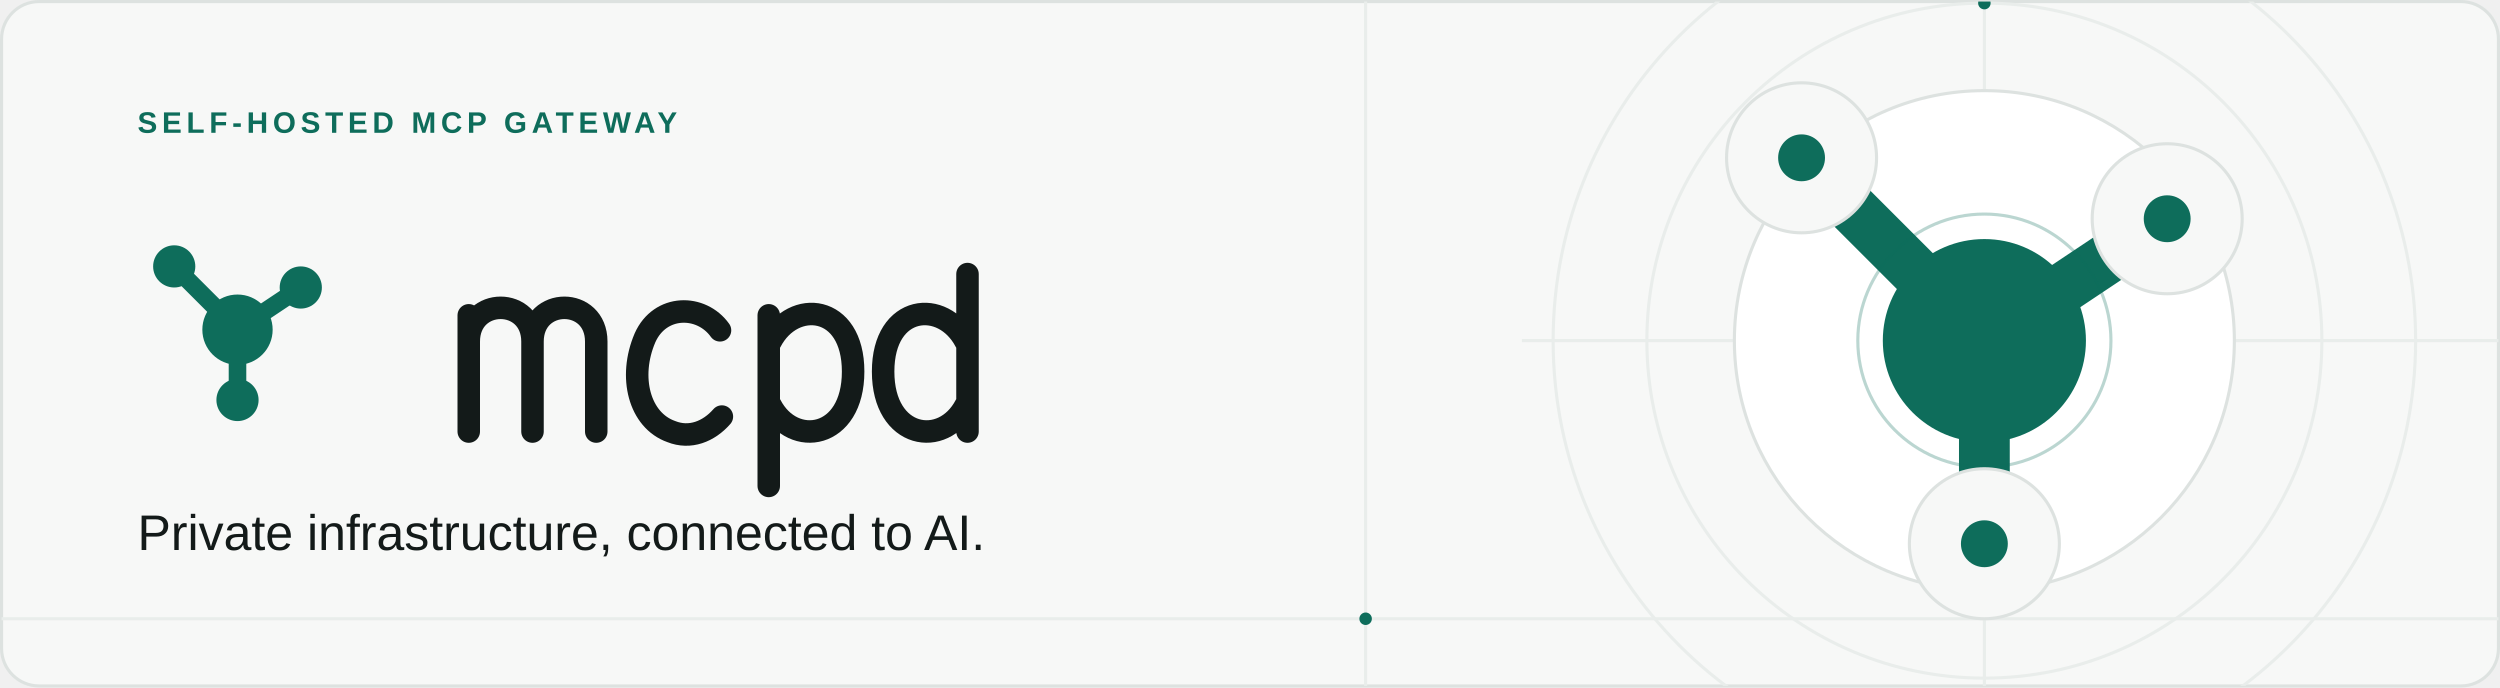
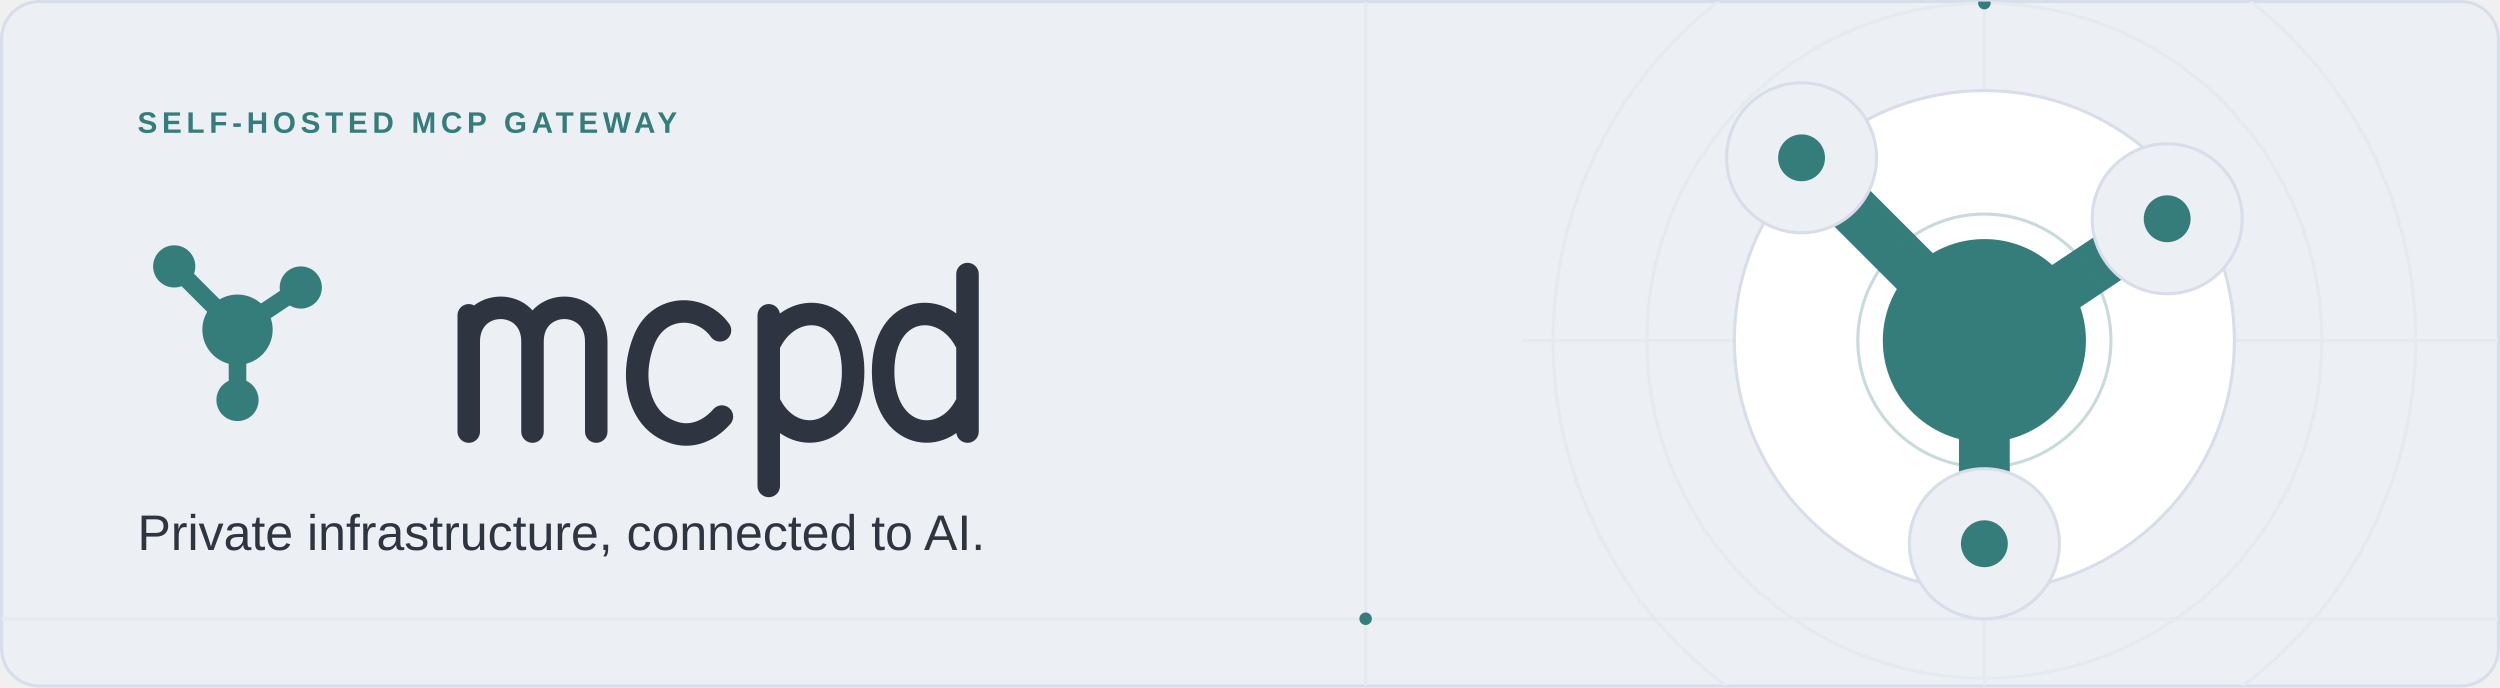
<svg xmlns="http://www.w3.org/2000/svg" width="1600" height="440" viewBox="0 0 1600 440" fill="none" role="img" aria-labelledby="title desc">
  <defs>
    <clipPath id="frame">
      <rect x="1" y="1" width="1598" height="438" rx="24" />
    </clipPath>
  </defs>
-   <rect x="1" y="1" width="1598" height="438" rx="24" fill="#f7f8f7" stroke="#dde2e0" stroke-width="2" />
+   <rect x="1" y="1" width="1598" height="438" rx="24" fill="#eceff4" stroke="#d8dee9" stroke-width="2" />
  <g clip-path="url(#frame)">
-     <g stroke="#e9edeb" stroke-width="2">
+     <g stroke="#e5e9f0" stroke-width="2">
      <path d="M874 0V440M0 396H1600" />
      <circle cx="1270" cy="218" r="276" />
      <circle cx="1270" cy="218" r="216" />
      <path d="M974 218H1600M1270 0V440" />
    </g>
-     <circle cx="1270" cy="218" r="160" fill="#ffffff" stroke="#dde2e0" stroke-width="2" />
-     <g transform="translate(1062 10) scale(13)" color="#0e6d5b">
+     <circle cx="1270" cy="218" r="160" fill="#ffffff" stroke="#d8dee9" stroke-width="2" />
+     <g transform="translate(1062 10) scale(13)" color="#357d7b">
      <g stroke="currentColor" stroke-width="2.5" stroke-linecap="round">
        <path d="M16 16 7 7M16 16 25 10M16 16 16 26" />
      </g>
      <g fill="currentColor">
        <circle cx="16" cy="16" r="5" />
        <circle cx="7" cy="7" r="3" />
        <circle cx="25" cy="10" r="3" />
        <circle cx="16" cy="26" r="3" />
      </g>
    </g>
-     <circle cx="1270" cy="218" r="81" stroke="#0e6d5b" stroke-opacity=".28" stroke-width="2" />
-     <circle cx="1153" cy="101" r="48" fill="#f7f8f7" stroke="#dde2e0" stroke-width="2" />
-     <circle cx="1153" cy="101" r="15" fill="#0e6d5b" />
-     <circle cx="1387" cy="140" r="48" fill="#f7f8f7" stroke="#dde2e0" stroke-width="2" />
-     <circle cx="1387" cy="140" r="15" fill="#0e6d5b" />
-     <circle cx="1270" cy="348" r="48" fill="#f7f8f7" stroke="#dde2e0" stroke-width="2" />
-     <circle cx="1270" cy="348" r="15" fill="#0e6d5b" />
-     <g fill="#0e6d5b">
+     <circle cx="1270" cy="218" r="81" stroke="#357d7b" stroke-opacity=".28" stroke-width="2" />
+     <circle cx="1153" cy="101" r="48" fill="#eceff4" stroke="#d8dee9" stroke-width="2" />
+     <circle cx="1153" cy="101" r="15" fill="#357d7b" />
+     <circle cx="1387" cy="140" r="48" fill="#eceff4" stroke="#d8dee9" stroke-width="2" />
+     <circle cx="1387" cy="140" r="15" fill="#357d7b" />
+     <circle cx="1270" cy="348" r="48" fill="#eceff4" stroke="#d8dee9" stroke-width="2" />
+     <circle cx="1270" cy="348" r="15" fill="#357d7b" />
+     <g fill="#357d7b">
      <circle cx="874" cy="396" r="4" />
      <circle cx="1270" cy="2" r="4" />
    </g>
  </g>
  <g font-family="Arial, Helvetica, sans-serif">
-     <text x="88" y="85" fill="#0e6d5b" font-size="19" font-weight="600" letter-spacing="3">SELF-HOSTED MCP GATEWAY</text>
-     <g transform="translate(80 139) scale(4.5)" color="#0e6d5b">
+     <text x="88" y="85" fill="#357d7b" font-size="19" font-weight="600" letter-spacing="3">SELF-HOSTED MCP GATEWAY</text>
+     <g transform="translate(80 139) scale(4.5)" color="#357d7b">
      <g stroke="currentColor" stroke-width="2.5" stroke-linecap="round">
        <path d="M16 16 7 7M16 16 25 10M16 16 16 26" />
      </g>
      <g fill="currentColor">
        <circle cx="16" cy="16" r="5" />
        <circle cx="7" cy="7" r="3" />
        <circle cx="25" cy="10" r="3" />
        <circle cx="16" cy="26" r="3" />
      </g>
    </g>
-     <g transform="translate(300 185) scale(1.2)" color="#131a19">
+     <g transform="translate(300 185) scale(1.2)" color="#2e3440">
      <g fill="none" stroke="currentColor" stroke-width="12" stroke-linecap="round" stroke-linejoin="round">
        <path d="M0 76V14M0 28C0 4 34 4 34 28V76M34 28C34 4 68 4 68 28V76" />
        <path d="M134 22C124 8 102 8 94 26C85 47 91 70 108 76C118 80 128 76 135 68" />
        <path d="M160 105V14M161 28C173 5 205 8 205 44C205 80 173 85 161 62" />
        <path d="M266 -8V76M265 28C253 5 221 8 221 44C221 80 253 85 265 62" />
      </g>
    </g>
-     <text x="88" y="352" fill="#131a19" font-size="32" font-weight="500">Private infrastructure, connected to AI.</text>
+     <text x="88" y="352" fill="#2e3440" font-size="32" font-weight="500">Private infrastructure, connected to AI.</text>
  </g>
</svg>
